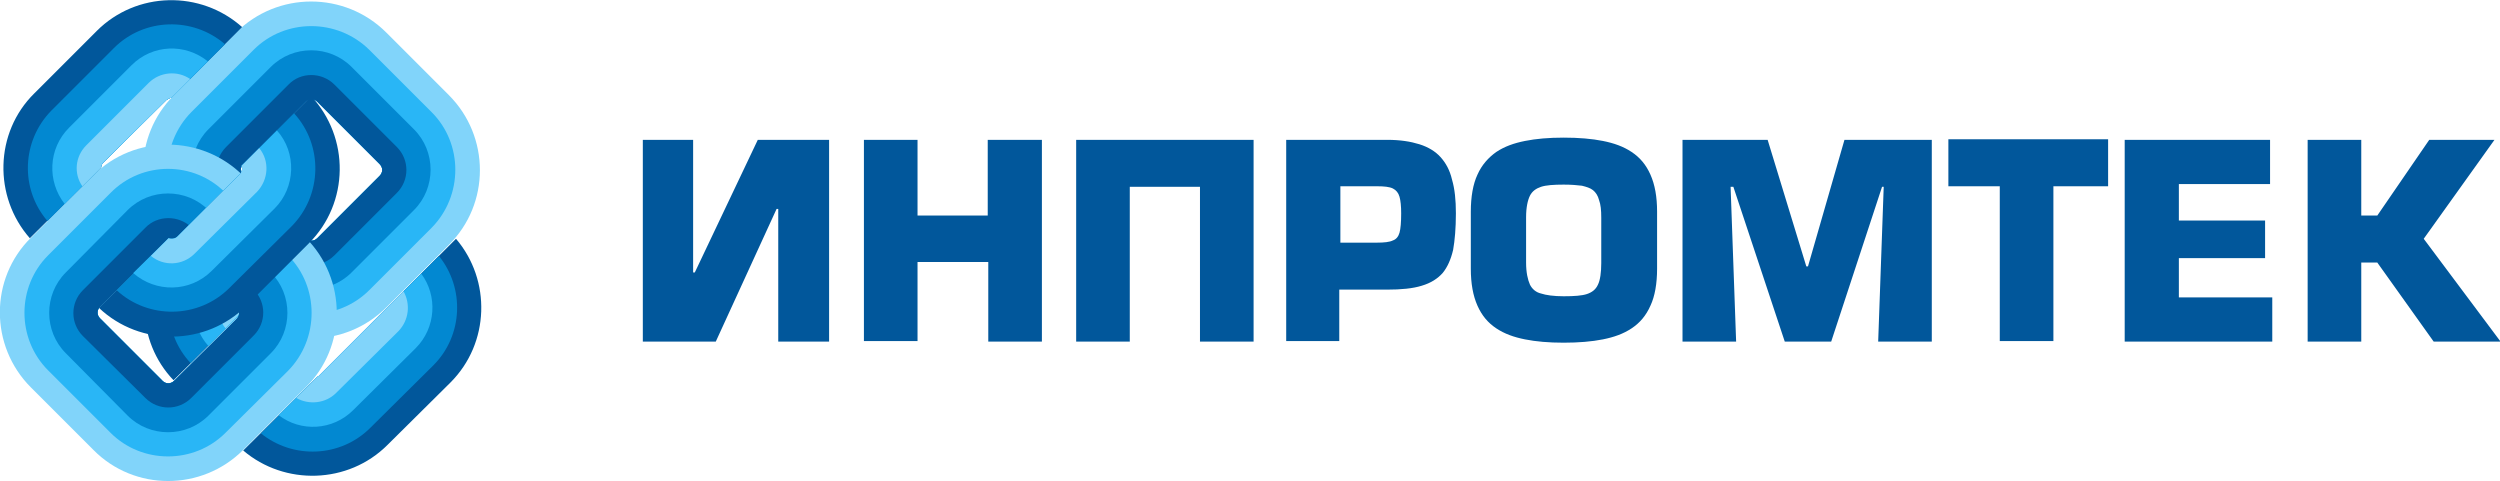
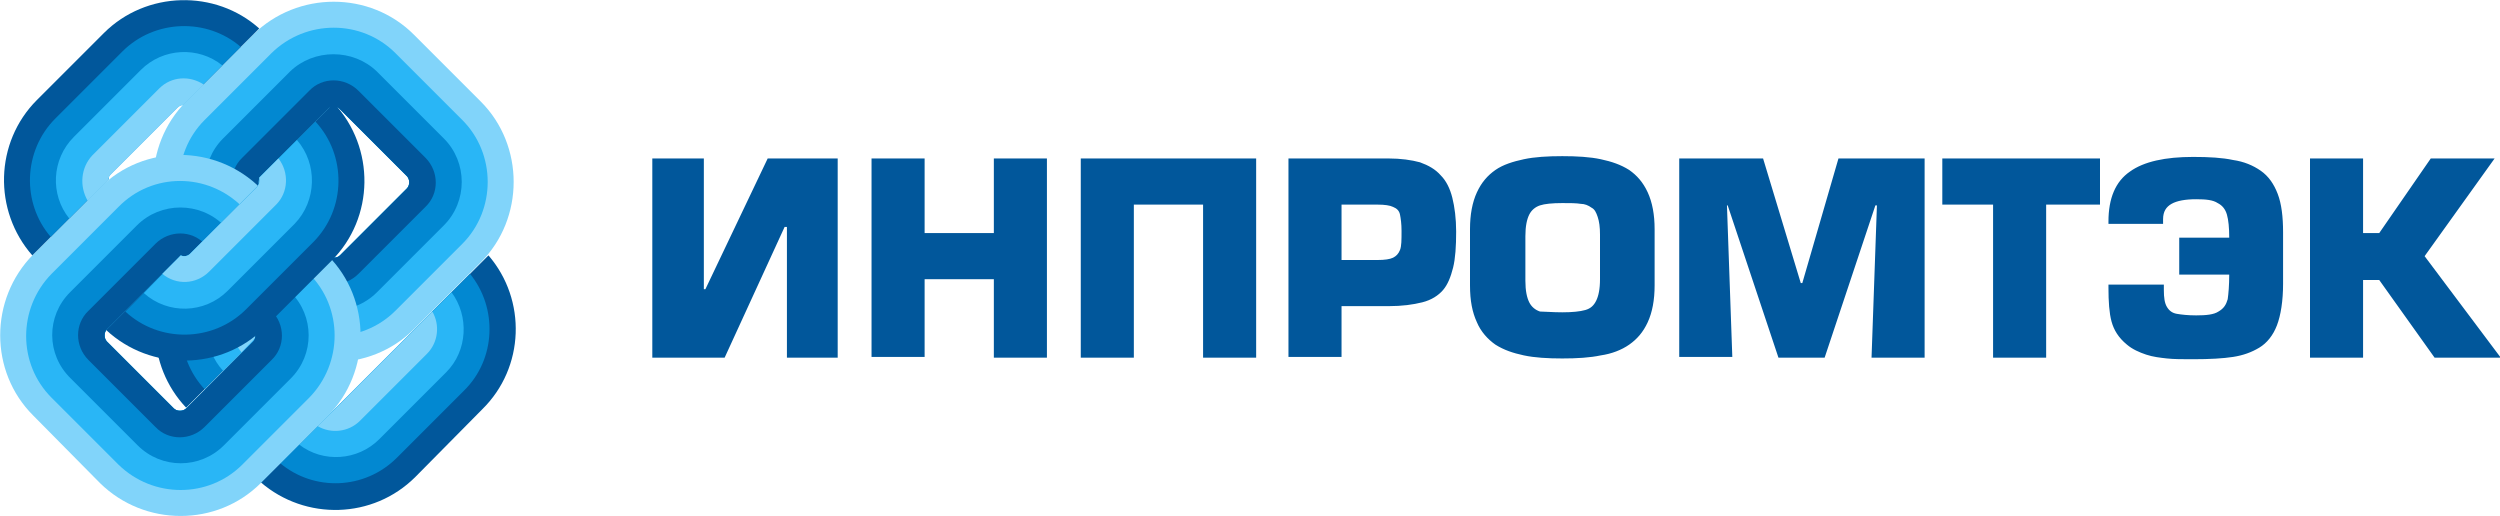
- <svg xmlns="http://www.w3.org/2000/svg" version="1.1" id="Layer_1" x="0" y="0" viewBox="0 0 452.3 87" xml:space="preserve">
-   <style>.st1{fill:#01579b}.st1,.st2,.st3,.st4{fill-rule:evenodd;clip-rule:evenodd}.st2{fill:#0288d1}.st3{fill:#29b6f6}.st4{fill:#81d4fa}</style>
-   <path d="M116.2 25.3h9.2v24h.3l11.4-24H150v36.5h-9.2v-24h-.3l-11 24h-13.2V25.3h-.1zm72.3 0v36.5h-9.7V47.4H166v14.3h-9.7V25.3h9.7V39h12.7V25.3h9.8zm38.3 0v36.5h-9.7v-28h-12.7v28h-9.7V25.3h32.1zm15.6 36.4h-9.7V25.3H251c2.3 0 4.2.3 5.8.8 1.6.5 2.9 1.3 3.8 2.3 1 1.1 1.7 2.4 2.1 4.1.5 1.7.7 3.7.7 6.1 0 2.7-.2 4.9-.5 6.6-.4 1.7-1 3.1-1.9 4.2-.9 1-2.1 1.8-3.8 2.3-1.6.5-3.7.7-6.3.7h-8.6v9.3h.1zm0-17.8h6.7c1.3 0 2.3-.1 2.9-.4.6-.2 1-.7 1.2-1.4.2-.7.3-1.9.3-3.5 0-1.3-.1-2.3-.3-3-.2-.7-.6-1.2-1.2-1.5-.6-.3-1.6-.4-2.8-.4h-6.7v10.2h-.1zM282.9 62c-2.7 0-5-.2-7-.6-2-.4-3.7-1-5.2-2s-2.6-2.3-3.4-4.1c-.8-1.8-1.2-4-1.2-6.7V38.3c0-2.7.4-5 1.2-6.7.8-1.8 2-3.1 3.4-4.1 1.5-1 3.2-1.6 5.2-2 2-.4 4.3-.6 7-.6s5.1.2 7.1.6c2 .4 3.7 1 5.2 2s2.6 2.3 3.4 4.1c.8 1.8 1.2 4 1.2 6.7v10.3c0 2.7-.4 5-1.2 6.7-.8 1.8-1.9 3.1-3.4 4.1-1.5 1-3.2 1.6-5.2 2-2 .4-4.4.6-7.1.6zm0-8.4c1.9 0 3.3-.1 4.2-.4.9-.3 1.6-.8 2-1.7.4-.8.6-2.2.6-3.9v-8.2c0-1.4-.1-2.4-.4-3.2-.2-.8-.6-1.4-1.1-1.8-.5-.4-1.2-.6-2-.8-.8-.1-1.9-.2-3.3-.2-1.8 0-3.2.1-4.1.4-.9.3-1.6.8-2 1.6-.4.8-.7 2.1-.7 3.9v8.2c0 1.8.3 3.1.7 4 .4.8 1.1 1.4 2 1.6.9.3 2.3.5 4.1.5zm30.2-19.8l1 28h-9.7V25.3h15.4l7 22.9h.3l6.6-22.9h15.8v36.5h-9.7l1-28h-.3l-9.2 28h-8.4l-9.3-28h-.5zm58.4-.1v28h-9.7v-28h-9.3v-8.5h28.9v8.5h-9.9zm22.7-.5v6.7h15.6v6.8h-15.6v7.1h16.9v8h-26.7V25.3h26.3v8h-16.5v-.1zm33-7.9V39h2.9l9.4-13.7h11.8l-12.8 17.9 13.9 18.6h-12.1l-10.2-14.3h-2.9v14.3h-9.7V25.3h9.7z" fill="#01579b" />
-   <path class="st1" d="M57.4 68.2c.1-.1.2-.1.3-.2l10.8-10.8 14-14c6.4 7.5 6.1 18.9-1 26L70.1 80.5c-7.1 7.1-18.6 7.4-26.1 1l13.4-13.3zm-26 .6c-6.8-7.1-7-18.3-.6-25.7L44 56.3 31.4 68.8z" />
-   <path class="st2" d="M57.4 68.2c.1-.1.2-.1.3-.2l10.8-10.8 10.9-10.9c4.7 5.8 4.4 14.4-1 19.8L67 77.4c-5.4 5.4-14 5.7-19.8 1l10.2-10.2zm-22.9-2.5c-5.1-5.4-5.2-13.8-.6-19.5l10 10-9.4 9.5z" />
-   <path class="st3" d="M57.4 68.2c.1-.1.2-.1.3-.2l10.8-10.8 7.7-7.7c3 4 2.7 9.8-1 13.5L63.9 74.2c-3.7 3.7-9.5 4-13.5.9l7-6.9zm-19.7-5.6c-3.3-3.7-3.5-9.3-.5-13.2l6.9 6.9-6.4 6.3z" />
-   <path class="st4" d="M57.4 68.2c.1-.1.2-.1.3-.2l10.8-10.8 4.5-4.5c1.3 2.3 1 5.2-.9 7.2L60.8 71.1c-1.9 1.9-4.9 2.2-7.2.9l3.8-3.8zm-16.6-8.8c-1.6-2-1.8-4.7-.5-6.9l3.7 3.7-3.2 3.2z" />
-   <path class="st4" d="M69.9 5.9l11.3 11.3c7.5 7.5 7.5 19.7 0 27.1L69.9 55.6c-7.5 7.5-19.7 7.5-27.1 0L31.5 44.3c-7.5-7.5-7.5-19.7 0-27.1L42.7 5.9c7.5-7.5 19.7-7.5 27.2 0zM57.4 18.4l11.3 11.3c.6.6.6 1.5 0 2.1L57.4 43.1c-.6.6-1.5.6-2.1 0L44 31.8c-.6-.6-.6-1.5 0-2.1l11.3-11.3c.6-.6 1.5-.6 2.1 0z" />
-   <path class="st3" d="M66.8 9l11.3 11.3c5.7 5.7 5.7 15.1 0 20.9L66.8 52.5c-5.7 5.7-15.1 5.7-20.9 0L34.6 41.2c-5.7-5.7-5.7-15.1 0-20.9L45.9 9C51.6 3.3 61 3.3 66.8 9zm-9.4 9.4l11.3 11.3c.6.6.6 1.5 0 2.1L57.4 43.1c-.6.6-1.5.6-2.1 0L44 31.8c-.6-.6-.6-1.5 0-2.1l11.3-11.3c.6-.6 1.5-.6 2.1 0z" />
-   <path class="st2" d="M63.6 12.1l11.3 11.3c4 4 4 10.6 0 14.6L63.6 49.3c-4 4-10.6 4-14.6 0L37.7 38c-4-4-4-10.6 0-14.6L49 12.1c4-4 10.6-4 14.6 0zm-6.2 6.3l11.3 11.3c.6.6.6 1.5 0 2.1L57.4 43.1c-.6.6-1.5.6-2.1 0L44 31.8c-.6-.6-.6-1.5 0-2.1l11.3-11.3c.6-.6 1.5-.6 2.1 0z" />
-   <path class="st1" d="M60.5 15.3l11.3 11.3c2.3 2.3 2.3 6 0 8.3L60.5 46.2c-2.3 2.3-6 2.3-8.3 0L40.9 34.9c-2.3-2.3-2.3-6 0-8.3l11.3-11.3c2.2-2.3 6-2.3 8.3 0zm-3.1 3.1l11.3 11.3c.6.6.6 1.5 0 2.1L57.4 43.1c-.6.6-1.5.6-2.1 0L44 31.8c-.6-.6-.6-1.5 0-2.1l11.3-11.3c.6-.6 1.5-.6 2.1 0z" />
-   <path class="st4" d="M44 31.8L55.3 43c7.5 7.5 7.5 19.7 0 27.1L44 81.4c-7.5 7.5-19.7 7.5-27.1 0L5.6 70.1c-7.5-7.5-7.5-19.7 0-27.1l11.3-11.3c7.4-7.4 19.6-7.4 27.1.1zM31.5 44.3l11.3 11.3c.6.6.6 1.5 0 2.1L31.5 68.9c-.6.6-1.5.6-2.1 0L18.1 57.6c-.6-.6-.6-1.5 0-2.1l11.3-11.3c.6-.5 1.5-.5 2.1.1z" />
-   <path class="st3" d="M40.8 34.9l11.3 11.3c5.7 5.7 5.7 15.1 0 20.9L40.8 78.3C35.1 84 25.7 84 20 78.3L8.7 67C3 61.3 3 51.9 8.7 46.2L20 34.9c5.7-5.8 15.1-5.8 20.8 0zm-9.3 9.4l11.3 11.3c.6.6.6 1.5 0 2.1L31.5 68.9c-.6.6-1.5.6-2.1 0L18.1 57.6c-.6-.6-.6-1.5 0-2.1l11.3-11.3c.6-.5 1.5-.5 2.1.1z" />
-   <path class="st2" d="M37.7 38L49 49.3c4 4 4 10.6 0 14.6L37.7 75.2c-4 4-10.6 4-14.6 0L11.9 63.9c-4-4-4-10.6 0-14.6L23.1 38c4-4 10.6-4 14.6 0zm-6.2 6.3l11.3 11.3c.6.6.6 1.5 0 2.1L31.5 68.9c-.6.6-1.5.6-2.1 0L18.1 57.6c-.6-.6-.6-1.5 0-2.1l11.3-11.3c.6-.5 1.5-.5 2.1.1z" />
-   <path class="st1" d="M34.6 41.1l11.3 11.3c2.3 2.3 2.3 6 0 8.3L34.6 72c-2.3 2.3-6 2.3-8.3 0L15 60.8c-2.3-2.3-2.3-6 0-8.3l11.3-11.3c2.2-2.3 6-2.3 8.3-.1zm-3.1 3.2l11.3 11.3c.6.6.6 1.5 0 2.1L31.5 68.9c-.6.6-1.5.6-2.1 0L18.1 57.6c-.6-.6-.6-1.5 0-2.1l11.3-11.3c.6-.5 1.5-.5 2.1.1z" />
-   <path class="st1" d="M6.2 16.9L17.5 5.6c7.2-7.2 18.8-7.4 26.3-.7L31.6 17.1l-.6.6c-.3 0-.6.2-.9.4L18.7 29.4c-.2.2-.4.5-.4.9L5.4 43.1C-1.2 35.6-1 24 6.2 16.9zm24.3 26.2c.5.2 1.2.1 1.6-.3l11.3-11.3c.4-.4.5-1 .3-1.5l12.6-12.6c7 7.5 6.9 19.3-.4 26.6L44.6 55.3c-7.3 7.3-19.2 7.5-26.7.4l12.6-12.6z" />
-   <path class="st2" d="M9.3 20L20.6 8.7C26.1 3.2 34.9 3 40.7 8l-9.1 9.1-.6.6c-.3 0-.6.2-.9.4L18.7 29.4c-.2.2-.4.5-.4.9L8.6 40c-5-5.8-4.7-14.5.7-20zm21.2 23.1c.5.2 1.2.1 1.6-.3l11.3-11.3c.4-.4.5-1 .3-1.5l9.5-9.5c5.3 5.8 5.1 14.8-.4 20.4L41.5 52.1c-5.6 5.6-14.7 5.7-20.4.4l9.4-9.4z" />
-   <path class="st3" d="M12.5 23.1l11.3-11.3c3.8-3.8 9.7-4 13.8-.7l-6 6-.6.6c-.3 0-.6.2-.9.4L18.7 29.4c-.2.2-.4.5-.4.9l-6.6 6.6c-3.2-4.1-3-10 .8-13.8zm18 20c.5.2 1.2.1 1.6-.3l11.3-11.3c.4-.4.5-1 .3-1.5l6.4-6.4c3.6 4 3.4 10.3-.4 14.1L38.3 49c-3.9 3.9-10.1 4-14.2.4l6.4-6.3z" />
-   <path class="st4" d="M15.6 26.3L26.9 15c2-2 5.2-2.3 7.5-.7l-2.8 2.8-.6.6c-.3 0-.6.2-.9.4L18.7 29.4c-.2.2-.4.5-.4.9l-3.4 3.4c-1.6-2.3-1.3-5.4.7-7.4zm14.9 16.8c.5.2 1.2.1 1.6-.3l11.3-11.3c.4-.4.5-1 .3-1.5l3.2-3.2c1.9 2.3 1.7 5.7-.4 7.9L35.2 45.9c-2.2 2.2-5.6 2.3-7.9.4l3.2-3.2z" />
+ <svg xmlns="http://www.w3.org/2000/svg" version="1.1" id="Layer_1" x="0px" y="0px" viewBox="0 0 325 67" style="enable-background:new 0 0 325 67;" xml:space="preserve">
+   <style type="text/css">
+ 	.st0{fill:#01579B;}
+ 	.st1{fill-rule:evenodd;clip-rule:evenodd;fill:#01579B;}
+ 	.st2{fill-rule:evenodd;clip-rule:evenodd;fill:#0288D1;}
+ 	.st3{fill-rule:evenodd;clip-rule:evenodd;fill:#29B6F6;}
+ 	.st4{fill-rule:evenodd;clip-rule:evenodd;fill:#81D4FA;}
+ </style>
+   <path class="st0" d="M84.9,20.6h6.6v17h0.2l8.1-17h9.1v25.9h-6.6v-17H102l-7.8,17h-9.4V20.6L84.9,20.6z M136.1,20.6v25.9h-6.9V36.3  h-9v10.1h-6.9V20.6h6.9v9.7h9v-9.7H136.1L136.1,20.6z M163.3,20.6v25.9h-6.9V26.6h-9v19.9h-6.9V20.6H163.3L163.3,20.6z M174.4,46.4  h-6.9V20.6h13c1.6,0,3,0.2,4.1,0.5c1.1,0.4,2,0.9,2.7,1.7c0.7,0.7,1.2,1.7,1.5,2.9c0.3,1.2,0.5,2.7,0.5,4.4c0,1.9-0.1,3.5-0.4,4.7  c-0.3,1.2-0.7,2.2-1.3,2.9c-0.6,0.7-1.5,1.3-2.7,1.6c-1.2,0.3-2.6,0.5-4.4,0.5h-6.1V46.4L174.4,46.4z M174.4,33.8h4.7  c0.9,0,1.6-0.1,2-0.3c0.4-0.2,0.7-0.5,0.9-1c0.2-0.5,0.2-1.3,0.2-2.5c0-0.9-0.1-1.6-0.2-2.1c-0.1-0.5-0.4-0.8-0.9-1  c-0.4-0.2-1.1-0.3-2-0.3h-4.7V33.8L174.4,33.8z M203.1,46.6c-1.9,0-3.6-0.1-5-0.4c-1.4-0.3-2.6-0.7-3.7-1.4c-1-0.7-1.9-1.7-2.4-2.9  c-0.6-1.3-0.9-2.8-0.9-4.8v-7.3c0-1.9,0.3-3.5,0.9-4.8c0.6-1.3,1.4-2.2,2.4-2.9c1-0.7,2.3-1.1,3.7-1.4c1.4-0.3,3.1-0.4,5-0.4  c1.9,0,3.6,0.1,5,0.4c1.4,0.3,2.6,0.7,3.7,1.4c1,0.7,1.8,1.6,2.4,2.9c0.6,1.3,0.9,2.9,0.9,4.8v7.3c0,1.9-0.3,3.5-0.9,4.8  c-0.6,1.3-1.4,2.2-2.4,2.9c-1,0.7-2.3,1.2-3.7,1.4C206.7,46.5,205,46.6,203.1,46.6L203.1,46.6z M203.1,40.6c1.3,0,2.3-0.1,3-0.3  c0.7-0.2,1.1-0.6,1.4-1.2c0.3-0.6,0.5-1.5,0.5-2.8v-5.8c0-1-0.1-1.7-0.3-2.3c-0.2-0.6-0.4-1-0.8-1.2c-0.4-0.3-0.9-0.5-1.4-0.5  c-0.6-0.1-1.4-0.1-2.4-0.1c-1.3,0-2.3,0.1-2.9,0.3c-0.6,0.2-1.1,0.6-1.4,1.2c-0.3,0.6-0.5,1.5-0.5,2.8v5.8c0,1.3,0.2,2.2,0.5,2.8  c0.3,0.6,0.8,1,1.4,1.2C200.8,40.5,201.8,40.6,203.1,40.6L203.1,40.6z M224.5,26.6l0.7,19.8h-6.9V20.6h10.9l4.9,16.2h0.2l4.7-16.2  h11.2v25.9h-6.9l0.7-19.8h-0.2l-6.6,19.8h-6l-6.6-19.8H224.5L224.5,26.6z M266,26.6v19.9h-6.9V26.6h-6.6v-6h20.5v6H266L266,26.6z   M281.2,37h-7.1v0.4c0,1.8,0.1,3.3,0.4,4.4c0.3,1.1,0.9,2.1,2,3c0.7,0.6,1.6,1,2.5,1.3c0.9,0.3,1.8,0.4,2.7,0.5  c0.9,0.1,2,0.1,3.4,0.1c2.2,0,3.9-0.1,5.2-0.3c1.3-0.2,2.4-0.6,3.4-1.2c1-0.6,1.8-1.6,2.3-2.9c0.5-1.3,0.8-3.2,0.8-5.4v-6.7  c0-2-0.2-3.7-0.7-5c-0.5-1.3-1.2-2.3-2.2-3c-1-0.7-2.2-1.2-3.6-1.4c-1.4-0.3-3.1-0.4-5.2-0.4c-3.6,0-6.4,0.6-8.2,1.9  c-1.9,1.3-2.8,3.5-2.8,6.5v0.3h7.1v-0.6c0-1,0.4-1.6,1.1-2c0.7-0.4,1.8-0.6,3.2-0.6c1.3,0,2.2,0.1,2.8,0.5c0.6,0.3,1,0.8,1.2,1.5  c0.2,0.7,0.3,1.7,0.3,3h-6.5v4.8h6.5c0,1.4-0.1,2.5-0.2,3.2c-0.2,0.7-0.5,1.2-1.2,1.6c-0.6,0.4-1.6,0.5-2.9,0.5  c-1.1,0-1.9-0.1-2.5-0.2c-0.6-0.1-1-0.4-1.3-0.9c-0.3-0.5-0.4-1.2-0.4-2.2V37L281.2,37z M307.2,20.6v9.7h2.1l6.7-9.7h8.3l-9.1,12.7  l9.9,13.2h-8.6l-7.2-10.1h-2.1v10.1h-6.9V20.6H307.2L307.2,20.6z" />
+   <g>
+     <path class="st1" d="M44.2,52.5c0.1,0,0.1-0.1,0.2-0.2l8.3-8.3l0,0l10.8-10.8c5,5.8,4.7,14.6-0.8,20L54,62   c-5.5,5.5-14.3,5.7-20.1,0.7L44.2,52.5L44.2,52.5z M24.2,53c-5.2-5.5-5.4-14.1-0.4-19.8l10.1,10.1L24.2,53L24.2,53z" />
+     <path class="st2" d="M44.2,52.5c0.1,0,0.1-0.1,0.2-0.2l8.3-8.3l0,0l8.4-8.4c3.6,4.4,3.4,11.1-0.8,15.2l-8.7,8.7   c-4.2,4.2-10.8,4.4-15.2,0.7L44.2,52.5L44.2,52.5z M26.6,50.6c-3.9-4.2-4-10.6-0.4-15l7.7,7.7L26.6,50.6L26.6,50.6z" />
+     <path class="st3" d="M44.2,52.5c0.1,0,0.1-0.1,0.2-0.2l8.3-8.3l0,0l6-6c2.3,3.1,2.1,7.6-0.7,10.4l-8.7,8.7   c-2.8,2.8-7.3,3.1-10.4,0.7L44.2,52.5L44.2,52.5z M29,48.2c-2.6-2.8-2.7-7.1-0.4-10.1l5.3,5.3L29,48.2L29,48.2z" />
+     <path class="st4" d="M44.2,52.5c0.1,0,0.1-0.1,0.2-0.2l8.3-8.3l0,0l3.5-3.5c1,1.7,0.8,4-0.7,5.5l-8.7,8.7c-1.5,1.5-3.8,1.7-5.5,0.7   L44.2,52.5L44.2,52.5z M31.4,45.8c-1.3-1.5-1.4-3.6-0.4-5.3l2.8,2.8L31.4,45.8L31.4,45.8z" />
+     <path class="st4" d="M53.8,4.5l8.7,8.7c5.7,5.7,5.7,15.2,0,20.9l-8.7,8.7c-5.7,5.7-15.2,5.7-20.9,0l-8.7-8.7   c-5.7-5.7-5.7-15.2,0-20.9l8.7-8.7C38.7-1.2,48.1-1.2,53.8,4.5L53.8,4.5z M44.2,14.2l8.7,8.7c0.4,0.4,0.4,1.2,0,1.6l-8.7,8.7   c-0.4,0.4-1.2,0.4-1.6,0l-8.7-8.7c-0.4-0.4-0.4-1.2,0-1.6l8.7-8.7C43,13.7,43.7,13.7,44.2,14.2L44.2,14.2z" />
+     <path class="st3" d="M51.4,6.9l8.7,8.7c4.4,4.4,4.4,11.7,0,16.1l-8.7,8.7c-4.4,4.4-11.7,4.4-16.1,0l-8.7-8.7   c-4.4-4.4-4.4-11.7,0-16.1l8.7-8.7C39.8,2.5,47,2.5,51.4,6.9L51.4,6.9z M44.2,14.2l8.7,8.7c0.4,0.4,0.4,1.2,0,1.6l-8.7,8.7   c-0.4,0.4-1.2,0.4-1.6,0l-8.7-8.7c-0.4-0.4-0.4-1.2,0-1.6l8.7-8.7C43,13.7,43.7,13.7,44.2,14.2L44.2,14.2z" />
+     <path class="st2" d="M49,9.3l8.7,8.7c3.1,3.1,3.1,8.2,0,11.3L49,38c-3.1,3.1-8.2,3.1-11.3,0l-8.7-8.7c-3.1-3.1-3.1-8.2,0-11.3   l8.7-8.7C40.8,6.3,45.9,6.3,49,9.3L49,9.3z M44.2,14.2l8.7,8.7c0.4,0.4,0.4,1.2,0,1.6l-8.7,8.7c-0.4,0.4-1.2,0.4-1.6,0l-8.7-8.7   c-0.4-0.4-0.4-1.2,0-1.6l8.7-8.7C43,13.7,43.7,13.7,44.2,14.2L44.2,14.2z" />
+     <path class="st1" d="M46.6,11.8l8.7,8.7c1.8,1.8,1.8,4.7,0,6.4l-8.7,8.7c-1.8,1.8-4.7,1.8-6.4,0l-8.7-8.7c-1.8-1.8-1.8-4.7,0-6.4   l8.7-8.7C41.9,10,44.8,10,46.6,11.8L46.6,11.8z M44.2,14.2l8.7,8.7c0.4,0.4,0.4,1.2,0,1.6l-8.7,8.7c-0.4,0.4-1.2,0.4-1.6,0   l-8.7-8.7c-0.4-0.4-0.4-1.2,0-1.6l8.7-8.7C43,13.7,43.7,13.7,44.2,14.2L44.2,14.2z" />
+     <path class="st4" d="M33.9,24.5l8.7,8.7c5.7,5.7,5.7,15.1,0,20.9l-8.7,8.7c-5.7,5.7-15.1,5.7-20.9,0L4.3,54   c-5.7-5.7-5.7-15.1,0-20.9l8.7-8.7C18.7,18.7,28.1,18.7,33.9,24.5L33.9,24.5z M24.2,34.1l8.7,8.7c0.4,0.4,0.4,1.2,0,1.6l-8.7,8.7   c-0.4,0.4-1.2,0.4-1.6,0l-8.7-8.7c-0.4-0.4-0.4-1.2,0-1.6l8.7-8.7C23.1,33.7,23.8,33.7,24.2,34.1L24.2,34.1z" />
+     <path class="st3" d="M31.5,26.9l8.7,8.7c4.4,4.4,4.4,11.6,0,16.1l-8.7,8.7c-4.4,4.4-11.6,4.4-16.1,0l-8.7-8.7   c-4.4-4.4-4.4-11.6,0-16.1l8.7-8.7C19.8,22.4,27,22.4,31.5,26.9L31.5,26.9z M24.2,34.1l8.7,8.7c0.4,0.4,0.4,1.2,0,1.6l-8.7,8.7   c-0.4,0.4-1.2,0.4-1.6,0l-8.7-8.7c-0.4-0.4-0.4-1.2,0-1.6l8.7-8.7C23.1,33.7,23.8,33.7,24.2,34.1L24.2,34.1z" />
+     <path class="st2" d="M29.1,29.3l8.7,8.7c3.1,3.1,3.1,8.1,0,11.2l-8.7,8.7c-3.1,3.1-8.1,3.1-11.2,0l-8.7-8.7C6,46.1,6,41.1,9.1,38   l8.7-8.7C20.9,26.2,26,26.2,29.1,29.3L29.1,29.3z M24.2,34.1l8.7,8.7c0.4,0.4,0.4,1.2,0,1.6l-8.7,8.7c-0.4,0.4-1.2,0.4-1.6,0   l-8.7-8.7c-0.4-0.4-0.4-1.2,0-1.6l8.7-8.7C23.1,33.7,23.8,33.7,24.2,34.1L24.2,34.1z" />
+     <path class="st1" d="M26.6,31.7l8.7,8.7c1.8,1.8,1.8,4.7,0,6.4l-8.7,8.7c-1.8,1.8-4.7,1.8-6.4,0l-8.7-8.7c-1.8-1.8-1.8-4.7,0-6.4   l8.7-8.7C22,29.9,24.9,29.9,26.6,31.7L26.6,31.7z M24.2,34.1l8.7,8.7c0.4,0.4,0.4,1.2,0,1.6l-8.7,8.7c-0.4,0.4-1.2,0.4-1.6,0   l-8.7-8.7c-0.4-0.4-0.4-1.2,0-1.6l8.7-8.7C23.1,33.7,23.8,33.7,24.2,34.1L24.2,34.1z" />
+     <path class="st1" d="M4.8,13l8.7-8.7C19-1.2,28-1.4,33.7,3.7l-9.4,9.4l0,0l-0.5,0.5c-0.2,0-0.5,0.1-0.7,0.3l-8.7,8.7   c-0.2,0.2-0.3,0.4-0.3,0.7l-9.9,9.9C-0.9,27.4-0.7,18.5,4.8,13L4.8,13z M23.5,33.2c0.4,0.2,0.9,0.1,1.2-0.2l8.7-8.7   c0.3-0.3,0.4-0.8,0.3-1.2l9.7-9.7c5.4,5.8,5.3,14.9-0.3,20.5l-8.7,8.7c-5.6,5.6-14.8,5.7-20.6,0.3L23.5,33.2L23.5,33.2z" />
+     <path class="st2" d="M7.2,15.4l8.7-8.7c4.2-4.2,11-4.4,15.4-0.6l-7,7l0,0l-0.5,0.5c-0.2,0-0.5,0.1-0.7,0.3l-8.7,8.7   c-0.2,0.2-0.3,0.4-0.3,0.7l-7.5,7.5C2.8,26.4,3,19.6,7.2,15.4L7.2,15.4z M23.5,33.2c0.4,0.2,0.9,0.1,1.2-0.2l8.7-8.7   c0.3-0.3,0.4-0.8,0.3-1.2l7.3-7.3c4.1,4.4,4,11.4-0.3,15.7l-8.7,8.7c-4.3,4.3-11.3,4.4-15.7,0.3L23.5,33.2L23.5,33.2z" />
+     <path class="st3" d="M9.6,17.8l8.7-8.7c2.9-2.9,7.5-3.1,10.6-0.6l-4.6,4.6l0,0l-0.5,0.5c-0.2,0-0.5,0.1-0.7,0.3l-8.7,8.7   c-0.2,0.2-0.3,0.4-0.3,0.7L9,28.4C6.5,25.3,6.7,20.7,9.6,17.8L9.6,17.8z M23.5,33.2c0.4,0.2,0.9,0.1,1.2-0.2l8.7-8.7   c0.3-0.3,0.4-0.8,0.3-1.2l4.9-4.9c2.7,3.1,2.6,7.9-0.3,10.9l-8.7,8.7c-3,3-7.8,3.1-10.9,0.3L23.5,33.2L23.5,33.2z" />
+     <path class="st4" d="M12,20.2l8.7-8.7c1.6-1.6,4-1.7,5.8-0.5l-2.2,2.2l0,0l-0.5,0.5c-0.2,0-0.5,0.1-0.7,0.3l-8.7,8.7   c-0.2,0.2-0.3,0.4-0.3,0.7l-2.7,2.7C10.3,24.2,10.5,21.8,12,20.2L12,20.2z M23.5,33.2c0.4,0.2,0.9,0.1,1.2-0.2l8.7-8.7   c0.3-0.3,0.4-0.8,0.3-1.2l2.5-2.5c1.4,1.8,1.3,4.4-0.3,6l-8.7,8.7c-1.7,1.7-4.3,1.8-6.1,0.3L23.5,33.2L23.5,33.2z" />
+   </g>
</svg>
